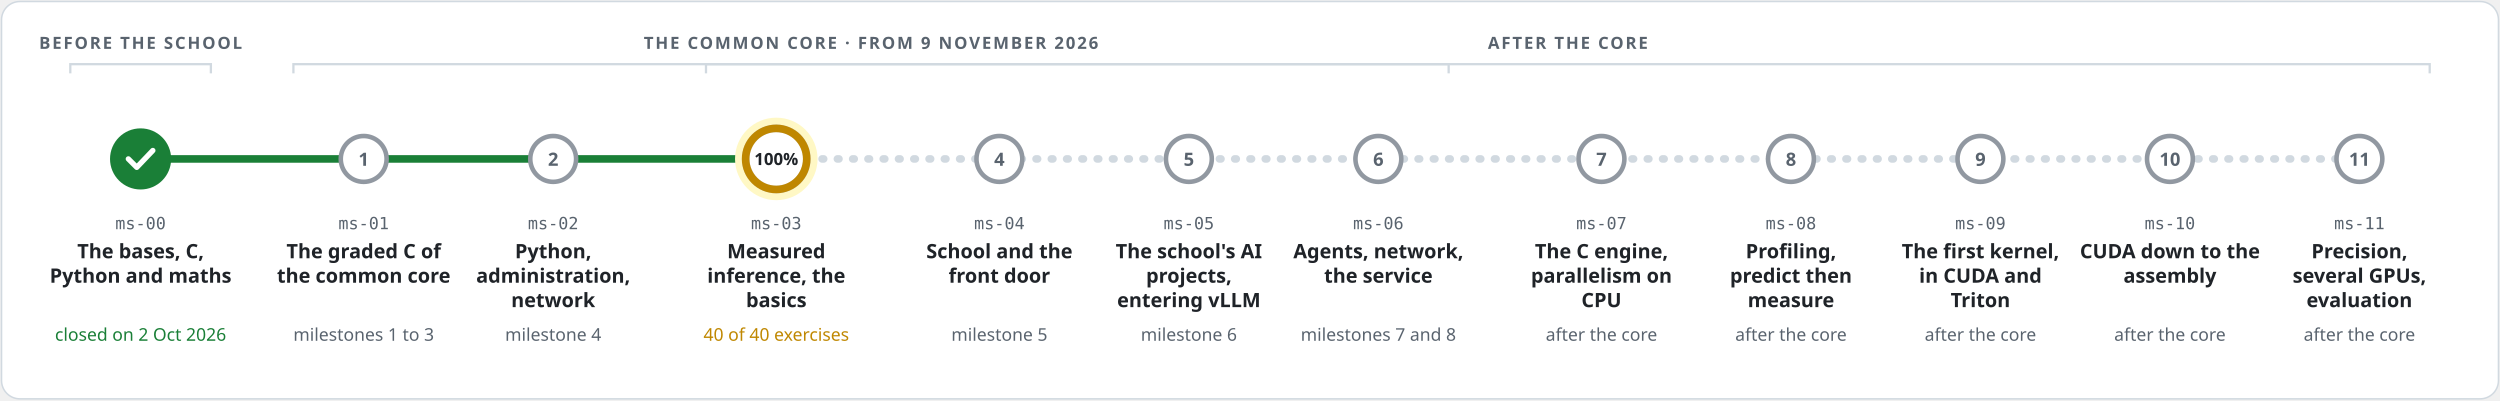
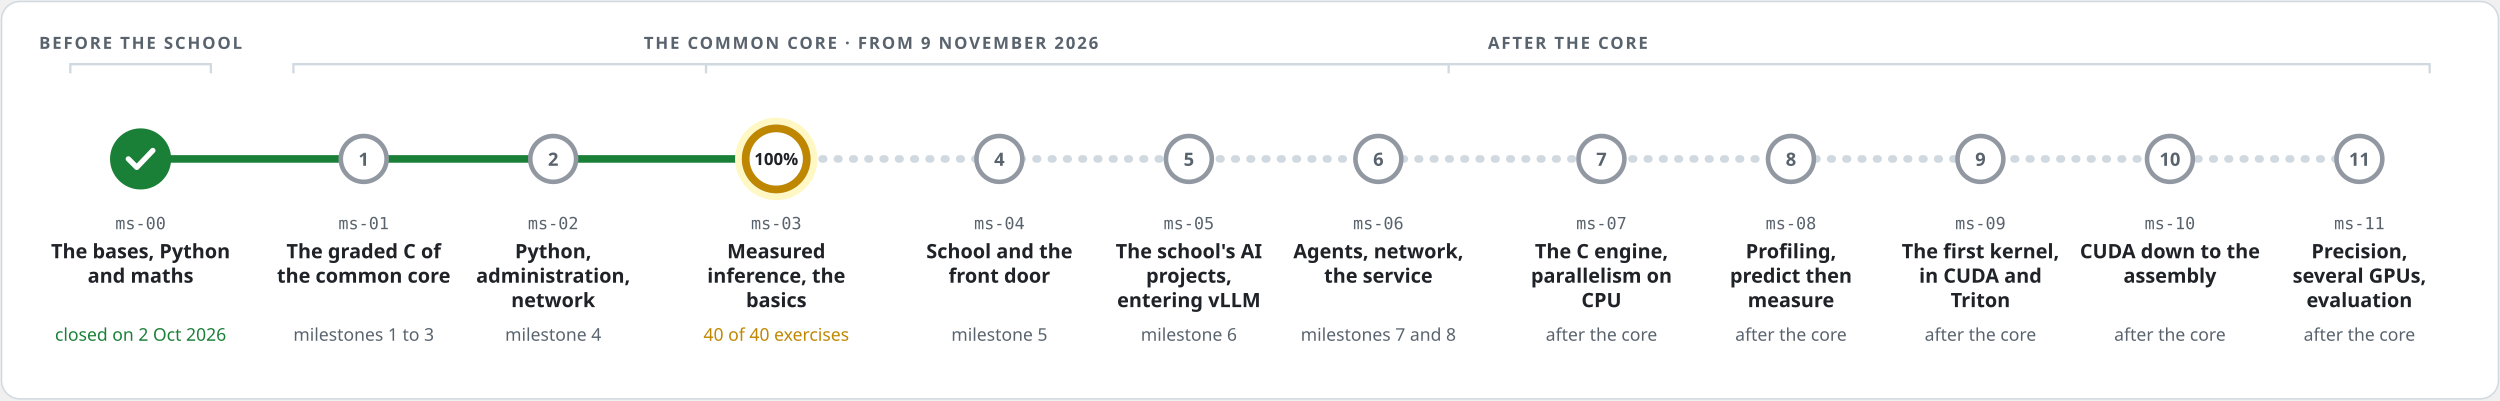
<svg xmlns="http://www.w3.org/2000/svg" width="1636" height="262" viewBox="0 0 1636 262" role="img" aria-label="The roadmap: ms-00-foundations, closed on 2 Oct 2026; ms-01-c-core, milestones 1 to 3; ms-02-python-sysadmin, milestone 4; ms-03-inference-basics, 40 of 40 exercises; ms-04-infrastructure, milestone 5; ms-05-contribution, milestone 6; ms-06-service, milestones 7 and 8; ms-07-cpu, after the core; ms-08-profiling, after the core; ms-09-kernel, after the core; ms-10-cuda, after the core; ms-11-scale, after the core">
  <rect x="1" y="1" width="1634" height="260" rx="12" fill="#ffffff" stroke="#d1d9e0" />
  <path d="M46 48 V42 H138 V48" fill="none" stroke="#d1d9e0" stroke-width="1.5" />
  <text x="92" y="32" text-anchor="middle" font-family="-apple-system, BlinkMacSystemFont, 'Segoe UI', 'Noto Sans', Helvetica, Arial, sans-serif" font-size="11" font-weight="600" letter-spacing="1.2" fill="#59636e">BEFORE THE SCHOOL</text>
  <path d="M192 48 V42 H948 V48" fill="none" stroke="#d1d9e0" stroke-width="1.5" />
  <text x="570" y="32" text-anchor="middle" font-family="-apple-system, BlinkMacSystemFont, 'Segoe UI', 'Noto Sans', Helvetica, Arial, sans-serif" font-size="11" font-weight="600" letter-spacing="1.2" fill="#59636e">THE COMMON CORE · FROM 9 NOVEMBER 2026</text>
  <path d="M462 48 V42 H1590 V48" fill="none" stroke="#d1d9e0" stroke-width="1.5" />
  <text x="1026" y="32" text-anchor="middle" font-family="-apple-system, BlinkMacSystemFont, 'Segoe UI', 'Noto Sans', Helvetica, Arial, sans-serif" font-size="11" font-weight="600" letter-spacing="1.2" fill="#59636e">AFTER THE CORE</text>
  <path d="M92 104 H508" stroke="#1a7f37" stroke-width="5" stroke-linecap="round" />
  <path d="M508 104 H1544" stroke="#d1d9e0" stroke-width="5" stroke-linecap="round" stroke-dasharray="1 9" />
  <circle cx="92" cy="104" r="20" fill="#1a7f37" />
  <path d="M84 104 l5.5 5.5 l10.5 -11" fill="none" stroke="#fff" stroke-width="3.5" stroke-linecap="round" stroke-linejoin="round" />
  <text x="92" y="150" text-anchor="middle" font-family="ui-monospace, SFMono-Regular, 'SF Mono', Menlo, Consolas, monospace" font-size="11" fill="#59636e">ms-00</text>
-   <text x="92" y="169" text-anchor="middle" font-family="-apple-system, BlinkMacSystemFont, 'Segoe UI', 'Noto Sans', Helvetica, Arial, sans-serif" font-size="13" font-weight="600" fill="#1f2328">The bases, C,</text>
-   <text x="92" y="185" text-anchor="middle" font-family="-apple-system, BlinkMacSystemFont, 'Segoe UI', 'Noto Sans', Helvetica, Arial, sans-serif" font-size="13" font-weight="600" fill="#1f2328">Python and maths</text>
+   <text x="92" y="169" text-anchor="middle" font-family="-apple-system, BlinkMacSystemFont, 'Segoe UI', 'Noto Sans', Helvetica, Arial, sans-serif" font-size="13" font-weight="600" fill="#1f2328">The bases, Python</text>
+   <text x="92" y="185" text-anchor="middle" font-family="-apple-system, BlinkMacSystemFont, 'Segoe UI', 'Noto Sans', Helvetica, Arial, sans-serif" font-size="13" font-weight="600" fill="#1f2328">and maths</text>
  <text x="92" y="223" text-anchor="middle" font-family="-apple-system, BlinkMacSystemFont, 'Segoe UI', 'Noto Sans', Helvetica, Arial, sans-serif" font-size="11.5" fill="#1a7f37">closed on 2 Oct 2026</text>
  <circle cx="238" cy="104" r="15" fill="#ffffff" stroke="#9198a1" stroke-width="3" />
  <text x="238" y="108.5" text-anchor="middle" font-family="-apple-system, BlinkMacSystemFont, 'Segoe UI', 'Noto Sans', Helvetica, Arial, sans-serif" font-size="12" font-weight="600" fill="#59636e">1</text>
  <text x="238" y="150" text-anchor="middle" font-family="ui-monospace, SFMono-Regular, 'SF Mono', Menlo, Consolas, monospace" font-size="11" fill="#59636e">ms-01</text>
  <text x="238" y="169" text-anchor="middle" font-family="-apple-system, BlinkMacSystemFont, 'Segoe UI', 'Noto Sans', Helvetica, Arial, sans-serif" font-size="13" font-weight="600" fill="#1f2328">The graded C of</text>
  <text x="238" y="185" text-anchor="middle" font-family="-apple-system, BlinkMacSystemFont, 'Segoe UI', 'Noto Sans', Helvetica, Arial, sans-serif" font-size="13" font-weight="600" fill="#1f2328">the common core</text>
  <text x="238" y="223" text-anchor="middle" font-family="-apple-system, BlinkMacSystemFont, 'Segoe UI', 'Noto Sans', Helvetica, Arial, sans-serif" font-size="11.5" fill="#59636e">milestones 1 to 3</text>
  <circle cx="362" cy="104" r="15" fill="#ffffff" stroke="#9198a1" stroke-width="3" />
  <text x="362" y="108.5" text-anchor="middle" font-family="-apple-system, BlinkMacSystemFont, 'Segoe UI', 'Noto Sans', Helvetica, Arial, sans-serif" font-size="12" font-weight="600" fill="#59636e">2</text>
  <text x="362" y="150" text-anchor="middle" font-family="ui-monospace, SFMono-Regular, 'SF Mono', Menlo, Consolas, monospace" font-size="11" fill="#59636e">ms-02</text>
  <text x="362" y="169" text-anchor="middle" font-family="-apple-system, BlinkMacSystemFont, 'Segoe UI', 'Noto Sans', Helvetica, Arial, sans-serif" font-size="13" font-weight="600" fill="#1f2328">Python,</text>
  <text x="362" y="185" text-anchor="middle" font-family="-apple-system, BlinkMacSystemFont, 'Segoe UI', 'Noto Sans', Helvetica, Arial, sans-serif" font-size="13" font-weight="600" fill="#1f2328">administration,</text>
  <text x="362" y="201" text-anchor="middle" font-family="-apple-system, BlinkMacSystemFont, 'Segoe UI', 'Noto Sans', Helvetica, Arial, sans-serif" font-size="13" font-weight="600" fill="#1f2328">network</text>
  <text x="362" y="223" text-anchor="middle" font-family="-apple-system, BlinkMacSystemFont, 'Segoe UI', 'Noto Sans', Helvetica, Arial, sans-serif" font-size="11.5" fill="#59636e">milestone 4</text>
  <circle cx="508" cy="104" r="27" fill="#fff8c5" />
  <circle cx="508" cy="104" r="20" fill="#ffffff" stroke="#d1d9e0" stroke-width="5" />
  <path d="M508 84 A20 20 0 1 1 507.87 84.00" fill="none" stroke="#bf8700" stroke-width="5" stroke-linecap="round" />
  <text x="508" y="108" text-anchor="middle" font-family="-apple-system, BlinkMacSystemFont, 'Segoe UI', 'Noto Sans', Helvetica, Arial, sans-serif" font-size="11" font-weight="700" fill="#1f2328">100%</text>
  <text x="508" y="150" text-anchor="middle" font-family="ui-monospace, SFMono-Regular, 'SF Mono', Menlo, Consolas, monospace" font-size="11" fill="#59636e">ms-03</text>
  <text x="508" y="169" text-anchor="middle" font-family="-apple-system, BlinkMacSystemFont, 'Segoe UI', 'Noto Sans', Helvetica, Arial, sans-serif" font-size="13" font-weight="600" fill="#1f2328">Measured</text>
  <text x="508" y="185" text-anchor="middle" font-family="-apple-system, BlinkMacSystemFont, 'Segoe UI', 'Noto Sans', Helvetica, Arial, sans-serif" font-size="13" font-weight="600" fill="#1f2328">inference, the</text>
  <text x="508" y="201" text-anchor="middle" font-family="-apple-system, BlinkMacSystemFont, 'Segoe UI', 'Noto Sans', Helvetica, Arial, sans-serif" font-size="13" font-weight="600" fill="#1f2328">basics</text>
  <text x="508" y="223" text-anchor="middle" font-family="-apple-system, BlinkMacSystemFont, 'Segoe UI', 'Noto Sans', Helvetica, Arial, sans-serif" font-size="11.5" fill="#bf8700">40 of 40 exercises</text>
  <circle cx="654" cy="104" r="15" fill="#ffffff" stroke="#9198a1" stroke-width="3" />
  <text x="654" y="108.5" text-anchor="middle" font-family="-apple-system, BlinkMacSystemFont, 'Segoe UI', 'Noto Sans', Helvetica, Arial, sans-serif" font-size="12" font-weight="600" fill="#59636e">4</text>
  <text x="654" y="150" text-anchor="middle" font-family="ui-monospace, SFMono-Regular, 'SF Mono', Menlo, Consolas, monospace" font-size="11" fill="#59636e">ms-04</text>
  <text x="654" y="169" text-anchor="middle" font-family="-apple-system, BlinkMacSystemFont, 'Segoe UI', 'Noto Sans', Helvetica, Arial, sans-serif" font-size="13" font-weight="600" fill="#1f2328">School and the</text>
  <text x="654" y="185" text-anchor="middle" font-family="-apple-system, BlinkMacSystemFont, 'Segoe UI', 'Noto Sans', Helvetica, Arial, sans-serif" font-size="13" font-weight="600" fill="#1f2328">front door</text>
  <text x="654" y="223" text-anchor="middle" font-family="-apple-system, BlinkMacSystemFont, 'Segoe UI', 'Noto Sans', Helvetica, Arial, sans-serif" font-size="11.5" fill="#59636e">milestone 5</text>
  <circle cx="778" cy="104" r="15" fill="#ffffff" stroke="#9198a1" stroke-width="3" />
  <text x="778" y="108.5" text-anchor="middle" font-family="-apple-system, BlinkMacSystemFont, 'Segoe UI', 'Noto Sans', Helvetica, Arial, sans-serif" font-size="12" font-weight="600" fill="#59636e">5</text>
  <text x="778" y="150" text-anchor="middle" font-family="ui-monospace, SFMono-Regular, 'SF Mono', Menlo, Consolas, monospace" font-size="11" fill="#59636e">ms-05</text>
  <text x="778" y="169" text-anchor="middle" font-family="-apple-system, BlinkMacSystemFont, 'Segoe UI', 'Noto Sans', Helvetica, Arial, sans-serif" font-size="13" font-weight="600" fill="#1f2328">The school's AI</text>
  <text x="778" y="185" text-anchor="middle" font-family="-apple-system, BlinkMacSystemFont, 'Segoe UI', 'Noto Sans', Helvetica, Arial, sans-serif" font-size="13" font-weight="600" fill="#1f2328">projects,</text>
  <text x="778" y="201" text-anchor="middle" font-family="-apple-system, BlinkMacSystemFont, 'Segoe UI', 'Noto Sans', Helvetica, Arial, sans-serif" font-size="13" font-weight="600" fill="#1f2328">entering vLLM</text>
  <text x="778" y="223" text-anchor="middle" font-family="-apple-system, BlinkMacSystemFont, 'Segoe UI', 'Noto Sans', Helvetica, Arial, sans-serif" font-size="11.5" fill="#59636e">milestone 6</text>
  <circle cx="902" cy="104" r="15" fill="#ffffff" stroke="#9198a1" stroke-width="3" />
  <text x="902" y="108.5" text-anchor="middle" font-family="-apple-system, BlinkMacSystemFont, 'Segoe UI', 'Noto Sans', Helvetica, Arial, sans-serif" font-size="12" font-weight="600" fill="#59636e">6</text>
  <text x="902" y="150" text-anchor="middle" font-family="ui-monospace, SFMono-Regular, 'SF Mono', Menlo, Consolas, monospace" font-size="11" fill="#59636e">ms-06</text>
  <text x="902" y="169" text-anchor="middle" font-family="-apple-system, BlinkMacSystemFont, 'Segoe UI', 'Noto Sans', Helvetica, Arial, sans-serif" font-size="13" font-weight="600" fill="#1f2328">Agents, network,</text>
  <text x="902" y="185" text-anchor="middle" font-family="-apple-system, BlinkMacSystemFont, 'Segoe UI', 'Noto Sans', Helvetica, Arial, sans-serif" font-size="13" font-weight="600" fill="#1f2328">the service</text>
  <text x="902" y="223" text-anchor="middle" font-family="-apple-system, BlinkMacSystemFont, 'Segoe UI', 'Noto Sans', Helvetica, Arial, sans-serif" font-size="11.5" fill="#59636e">milestones 7 and 8</text>
  <circle cx="1048" cy="104" r="15" fill="#ffffff" stroke="#9198a1" stroke-width="3" />
  <text x="1048" y="108.5" text-anchor="middle" font-family="-apple-system, BlinkMacSystemFont, 'Segoe UI', 'Noto Sans', Helvetica, Arial, sans-serif" font-size="12" font-weight="600" fill="#59636e">7</text>
  <text x="1048" y="150" text-anchor="middle" font-family="ui-monospace, SFMono-Regular, 'SF Mono', Menlo, Consolas, monospace" font-size="11" fill="#59636e">ms-07</text>
  <text x="1048" y="169" text-anchor="middle" font-family="-apple-system, BlinkMacSystemFont, 'Segoe UI', 'Noto Sans', Helvetica, Arial, sans-serif" font-size="13" font-weight="600" fill="#1f2328">The C engine,</text>
  <text x="1048" y="185" text-anchor="middle" font-family="-apple-system, BlinkMacSystemFont, 'Segoe UI', 'Noto Sans', Helvetica, Arial, sans-serif" font-size="13" font-weight="600" fill="#1f2328">parallelism on</text>
  <text x="1048" y="201" text-anchor="middle" font-family="-apple-system, BlinkMacSystemFont, 'Segoe UI', 'Noto Sans', Helvetica, Arial, sans-serif" font-size="13" font-weight="600" fill="#1f2328">CPU</text>
  <text x="1048" y="223" text-anchor="middle" font-family="-apple-system, BlinkMacSystemFont, 'Segoe UI', 'Noto Sans', Helvetica, Arial, sans-serif" font-size="11.5" fill="#59636e">after the core</text>
  <circle cx="1172" cy="104" r="15" fill="#ffffff" stroke="#9198a1" stroke-width="3" />
  <text x="1172" y="108.5" text-anchor="middle" font-family="-apple-system, BlinkMacSystemFont, 'Segoe UI', 'Noto Sans', Helvetica, Arial, sans-serif" font-size="12" font-weight="600" fill="#59636e">8</text>
  <text x="1172" y="150" text-anchor="middle" font-family="ui-monospace, SFMono-Regular, 'SF Mono', Menlo, Consolas, monospace" font-size="11" fill="#59636e">ms-08</text>
  <text x="1172" y="169" text-anchor="middle" font-family="-apple-system, BlinkMacSystemFont, 'Segoe UI', 'Noto Sans', Helvetica, Arial, sans-serif" font-size="13" font-weight="600" fill="#1f2328">Profiling,</text>
  <text x="1172" y="185" text-anchor="middle" font-family="-apple-system, BlinkMacSystemFont, 'Segoe UI', 'Noto Sans', Helvetica, Arial, sans-serif" font-size="13" font-weight="600" fill="#1f2328">predict then</text>
  <text x="1172" y="201" text-anchor="middle" font-family="-apple-system, BlinkMacSystemFont, 'Segoe UI', 'Noto Sans', Helvetica, Arial, sans-serif" font-size="13" font-weight="600" fill="#1f2328">measure</text>
  <text x="1172" y="223" text-anchor="middle" font-family="-apple-system, BlinkMacSystemFont, 'Segoe UI', 'Noto Sans', Helvetica, Arial, sans-serif" font-size="11.5" fill="#59636e">after the core</text>
  <circle cx="1296" cy="104" r="15" fill="#ffffff" stroke="#9198a1" stroke-width="3" />
  <text x="1296" y="108.5" text-anchor="middle" font-family="-apple-system, BlinkMacSystemFont, 'Segoe UI', 'Noto Sans', Helvetica, Arial, sans-serif" font-size="12" font-weight="600" fill="#59636e">9</text>
  <text x="1296" y="150" text-anchor="middle" font-family="ui-monospace, SFMono-Regular, 'SF Mono', Menlo, Consolas, monospace" font-size="11" fill="#59636e">ms-09</text>
  <text x="1296" y="169" text-anchor="middle" font-family="-apple-system, BlinkMacSystemFont, 'Segoe UI', 'Noto Sans', Helvetica, Arial, sans-serif" font-size="13" font-weight="600" fill="#1f2328">The first kernel,</text>
  <text x="1296" y="185" text-anchor="middle" font-family="-apple-system, BlinkMacSystemFont, 'Segoe UI', 'Noto Sans', Helvetica, Arial, sans-serif" font-size="13" font-weight="600" fill="#1f2328">in CUDA and</text>
  <text x="1296" y="201" text-anchor="middle" font-family="-apple-system, BlinkMacSystemFont, 'Segoe UI', 'Noto Sans', Helvetica, Arial, sans-serif" font-size="13" font-weight="600" fill="#1f2328">Triton</text>
  <text x="1296" y="223" text-anchor="middle" font-family="-apple-system, BlinkMacSystemFont, 'Segoe UI', 'Noto Sans', Helvetica, Arial, sans-serif" font-size="11.5" fill="#59636e">after the core</text>
  <circle cx="1420" cy="104" r="15" fill="#ffffff" stroke="#9198a1" stroke-width="3" />
  <text x="1420" y="108.5" text-anchor="middle" font-family="-apple-system, BlinkMacSystemFont, 'Segoe UI', 'Noto Sans', Helvetica, Arial, sans-serif" font-size="12" font-weight="600" fill="#59636e">10</text>
  <text x="1420" y="150" text-anchor="middle" font-family="ui-monospace, SFMono-Regular, 'SF Mono', Menlo, Consolas, monospace" font-size="11" fill="#59636e">ms-10</text>
  <text x="1420" y="169" text-anchor="middle" font-family="-apple-system, BlinkMacSystemFont, 'Segoe UI', 'Noto Sans', Helvetica, Arial, sans-serif" font-size="13" font-weight="600" fill="#1f2328">CUDA down to the</text>
  <text x="1420" y="185" text-anchor="middle" font-family="-apple-system, BlinkMacSystemFont, 'Segoe UI', 'Noto Sans', Helvetica, Arial, sans-serif" font-size="13" font-weight="600" fill="#1f2328">assembly</text>
  <text x="1420" y="223" text-anchor="middle" font-family="-apple-system, BlinkMacSystemFont, 'Segoe UI', 'Noto Sans', Helvetica, Arial, sans-serif" font-size="11.5" fill="#59636e">after the core</text>
  <circle cx="1544" cy="104" r="15" fill="#ffffff" stroke="#9198a1" stroke-width="3" />
  <text x="1544" y="108.5" text-anchor="middle" font-family="-apple-system, BlinkMacSystemFont, 'Segoe UI', 'Noto Sans', Helvetica, Arial, sans-serif" font-size="12" font-weight="600" fill="#59636e">11</text>
  <text x="1544" y="150" text-anchor="middle" font-family="ui-monospace, SFMono-Regular, 'SF Mono', Menlo, Consolas, monospace" font-size="11" fill="#59636e">ms-11</text>
  <text x="1544" y="169" text-anchor="middle" font-family="-apple-system, BlinkMacSystemFont, 'Segoe UI', 'Noto Sans', Helvetica, Arial, sans-serif" font-size="13" font-weight="600" fill="#1f2328">Precision,</text>
  <text x="1544" y="185" text-anchor="middle" font-family="-apple-system, BlinkMacSystemFont, 'Segoe UI', 'Noto Sans', Helvetica, Arial, sans-serif" font-size="13" font-weight="600" fill="#1f2328">several GPUs,</text>
  <text x="1544" y="201" text-anchor="middle" font-family="-apple-system, BlinkMacSystemFont, 'Segoe UI', 'Noto Sans', Helvetica, Arial, sans-serif" font-size="13" font-weight="600" fill="#1f2328">evaluation</text>
  <text x="1544" y="223" text-anchor="middle" font-family="-apple-system, BlinkMacSystemFont, 'Segoe UI', 'Noto Sans', Helvetica, Arial, sans-serif" font-size="11.5" fill="#59636e">after the core</text>
</svg>
